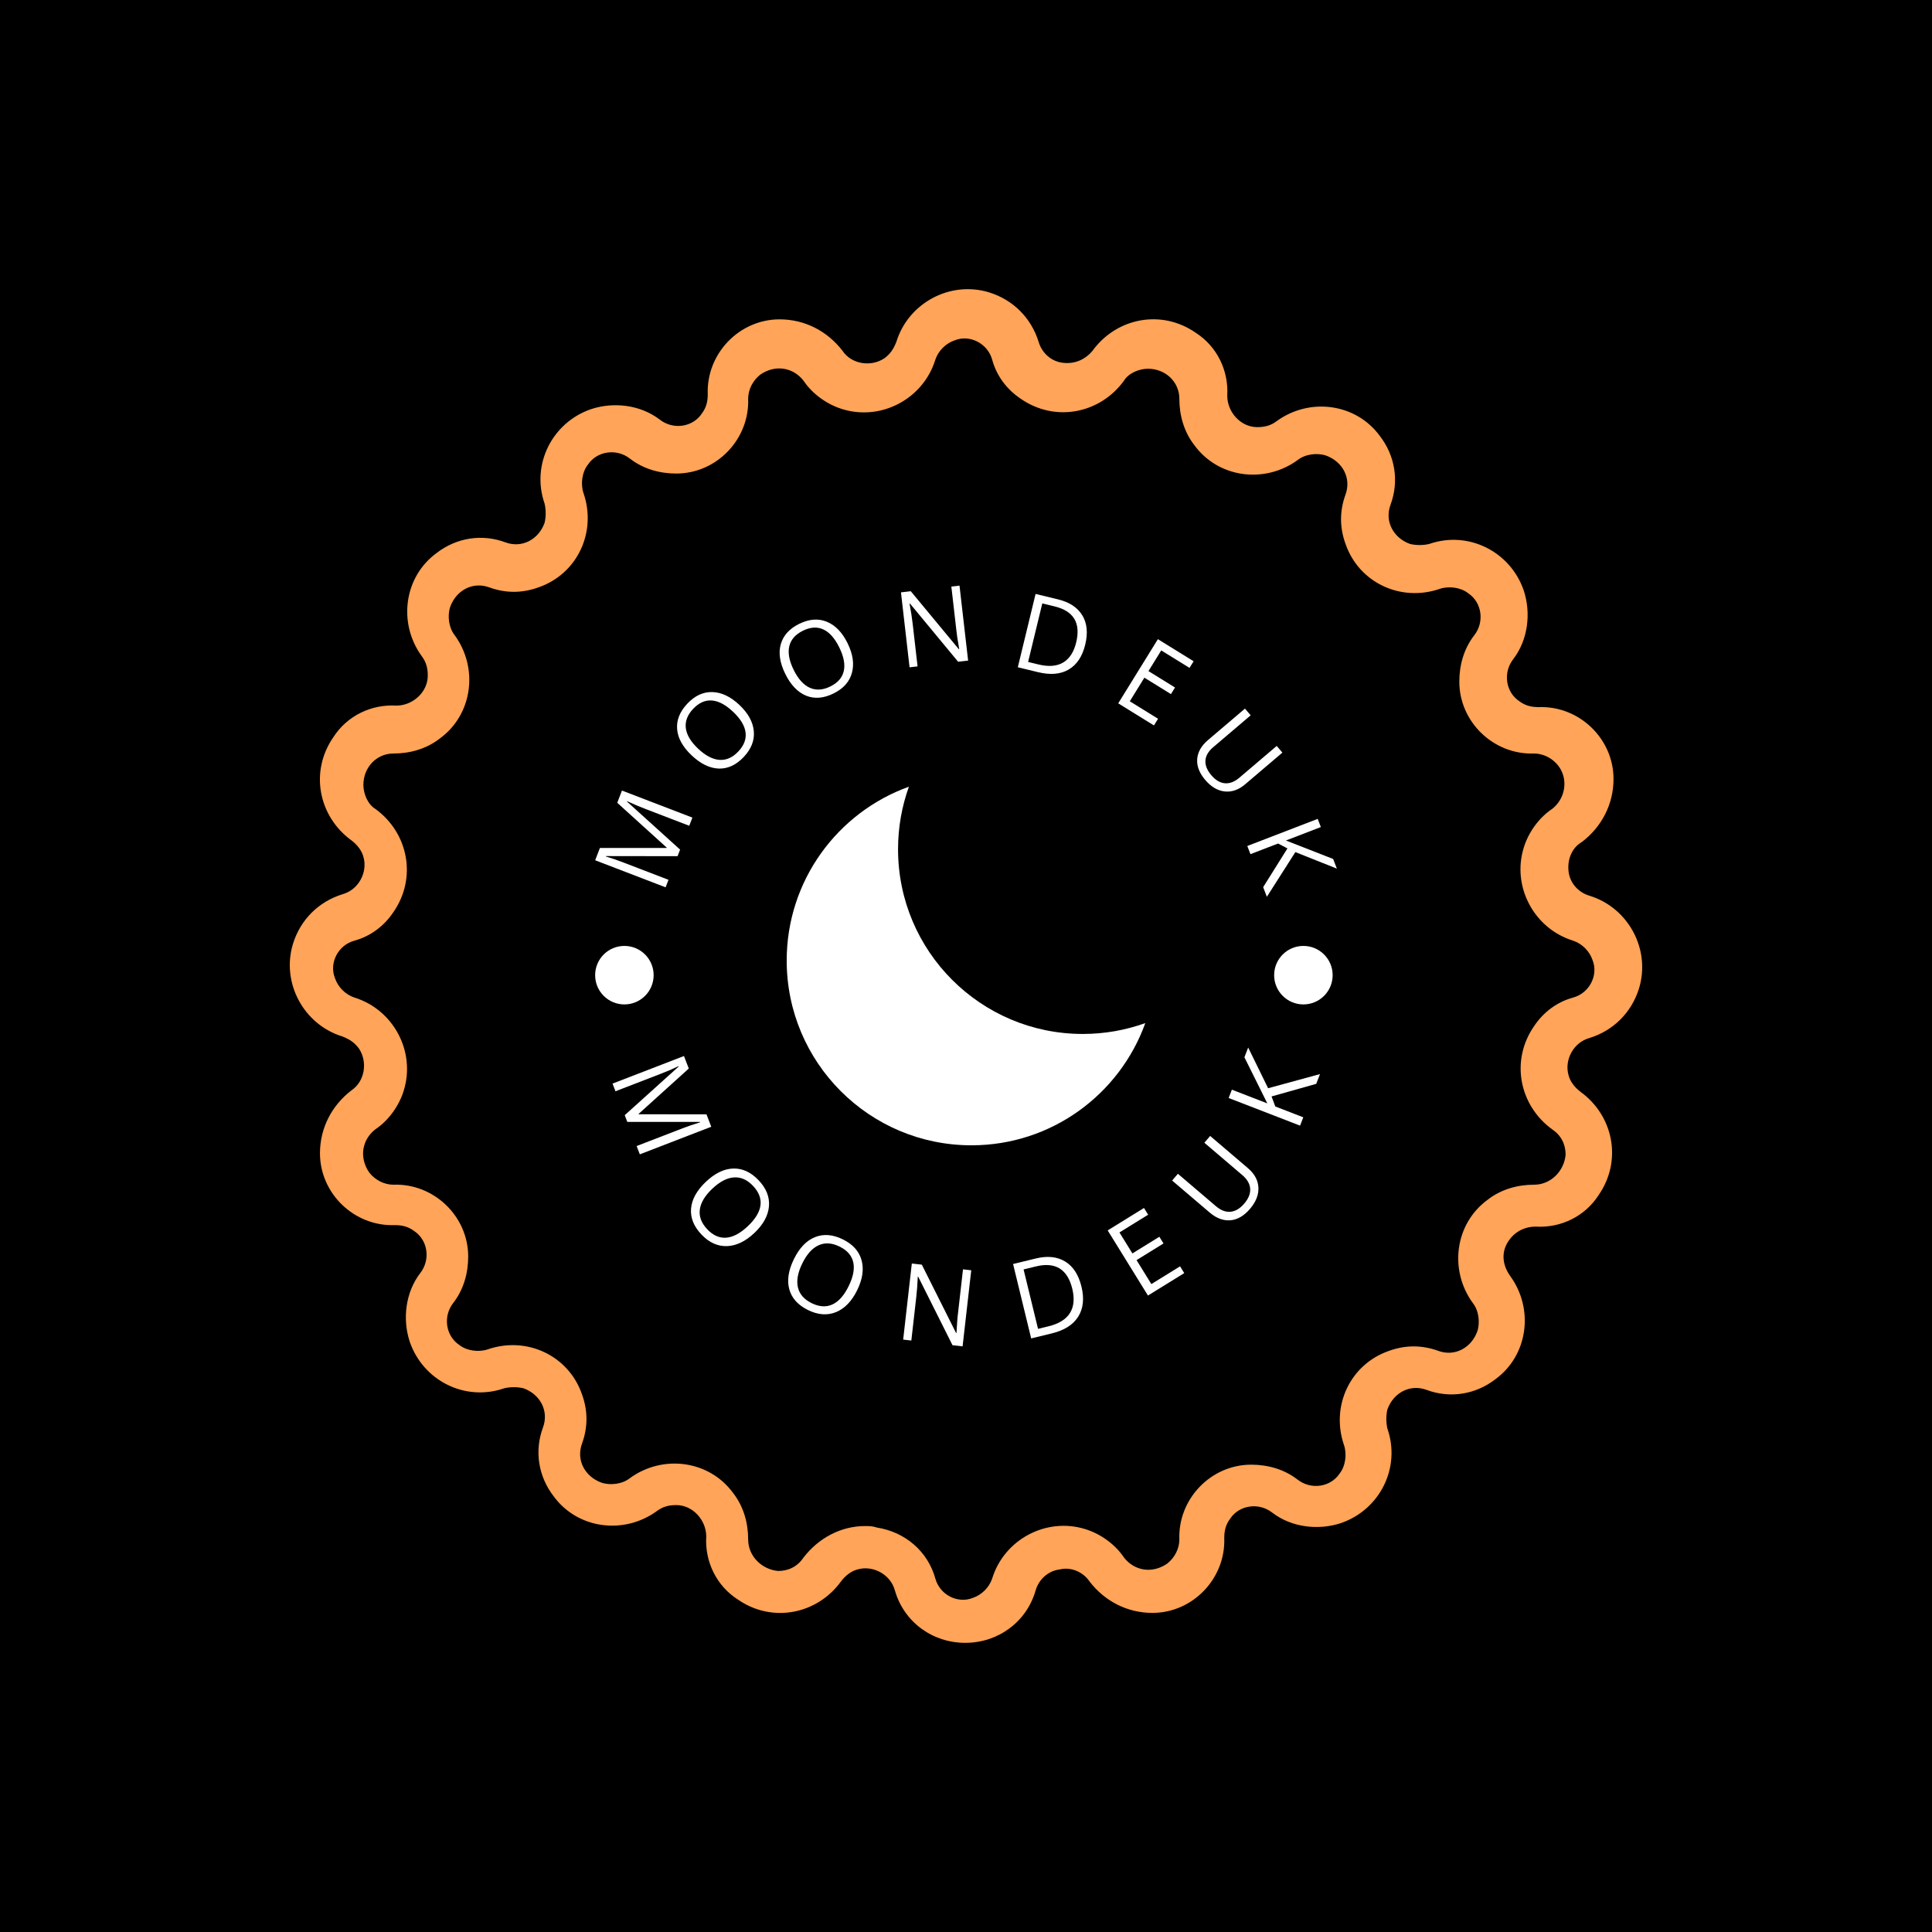
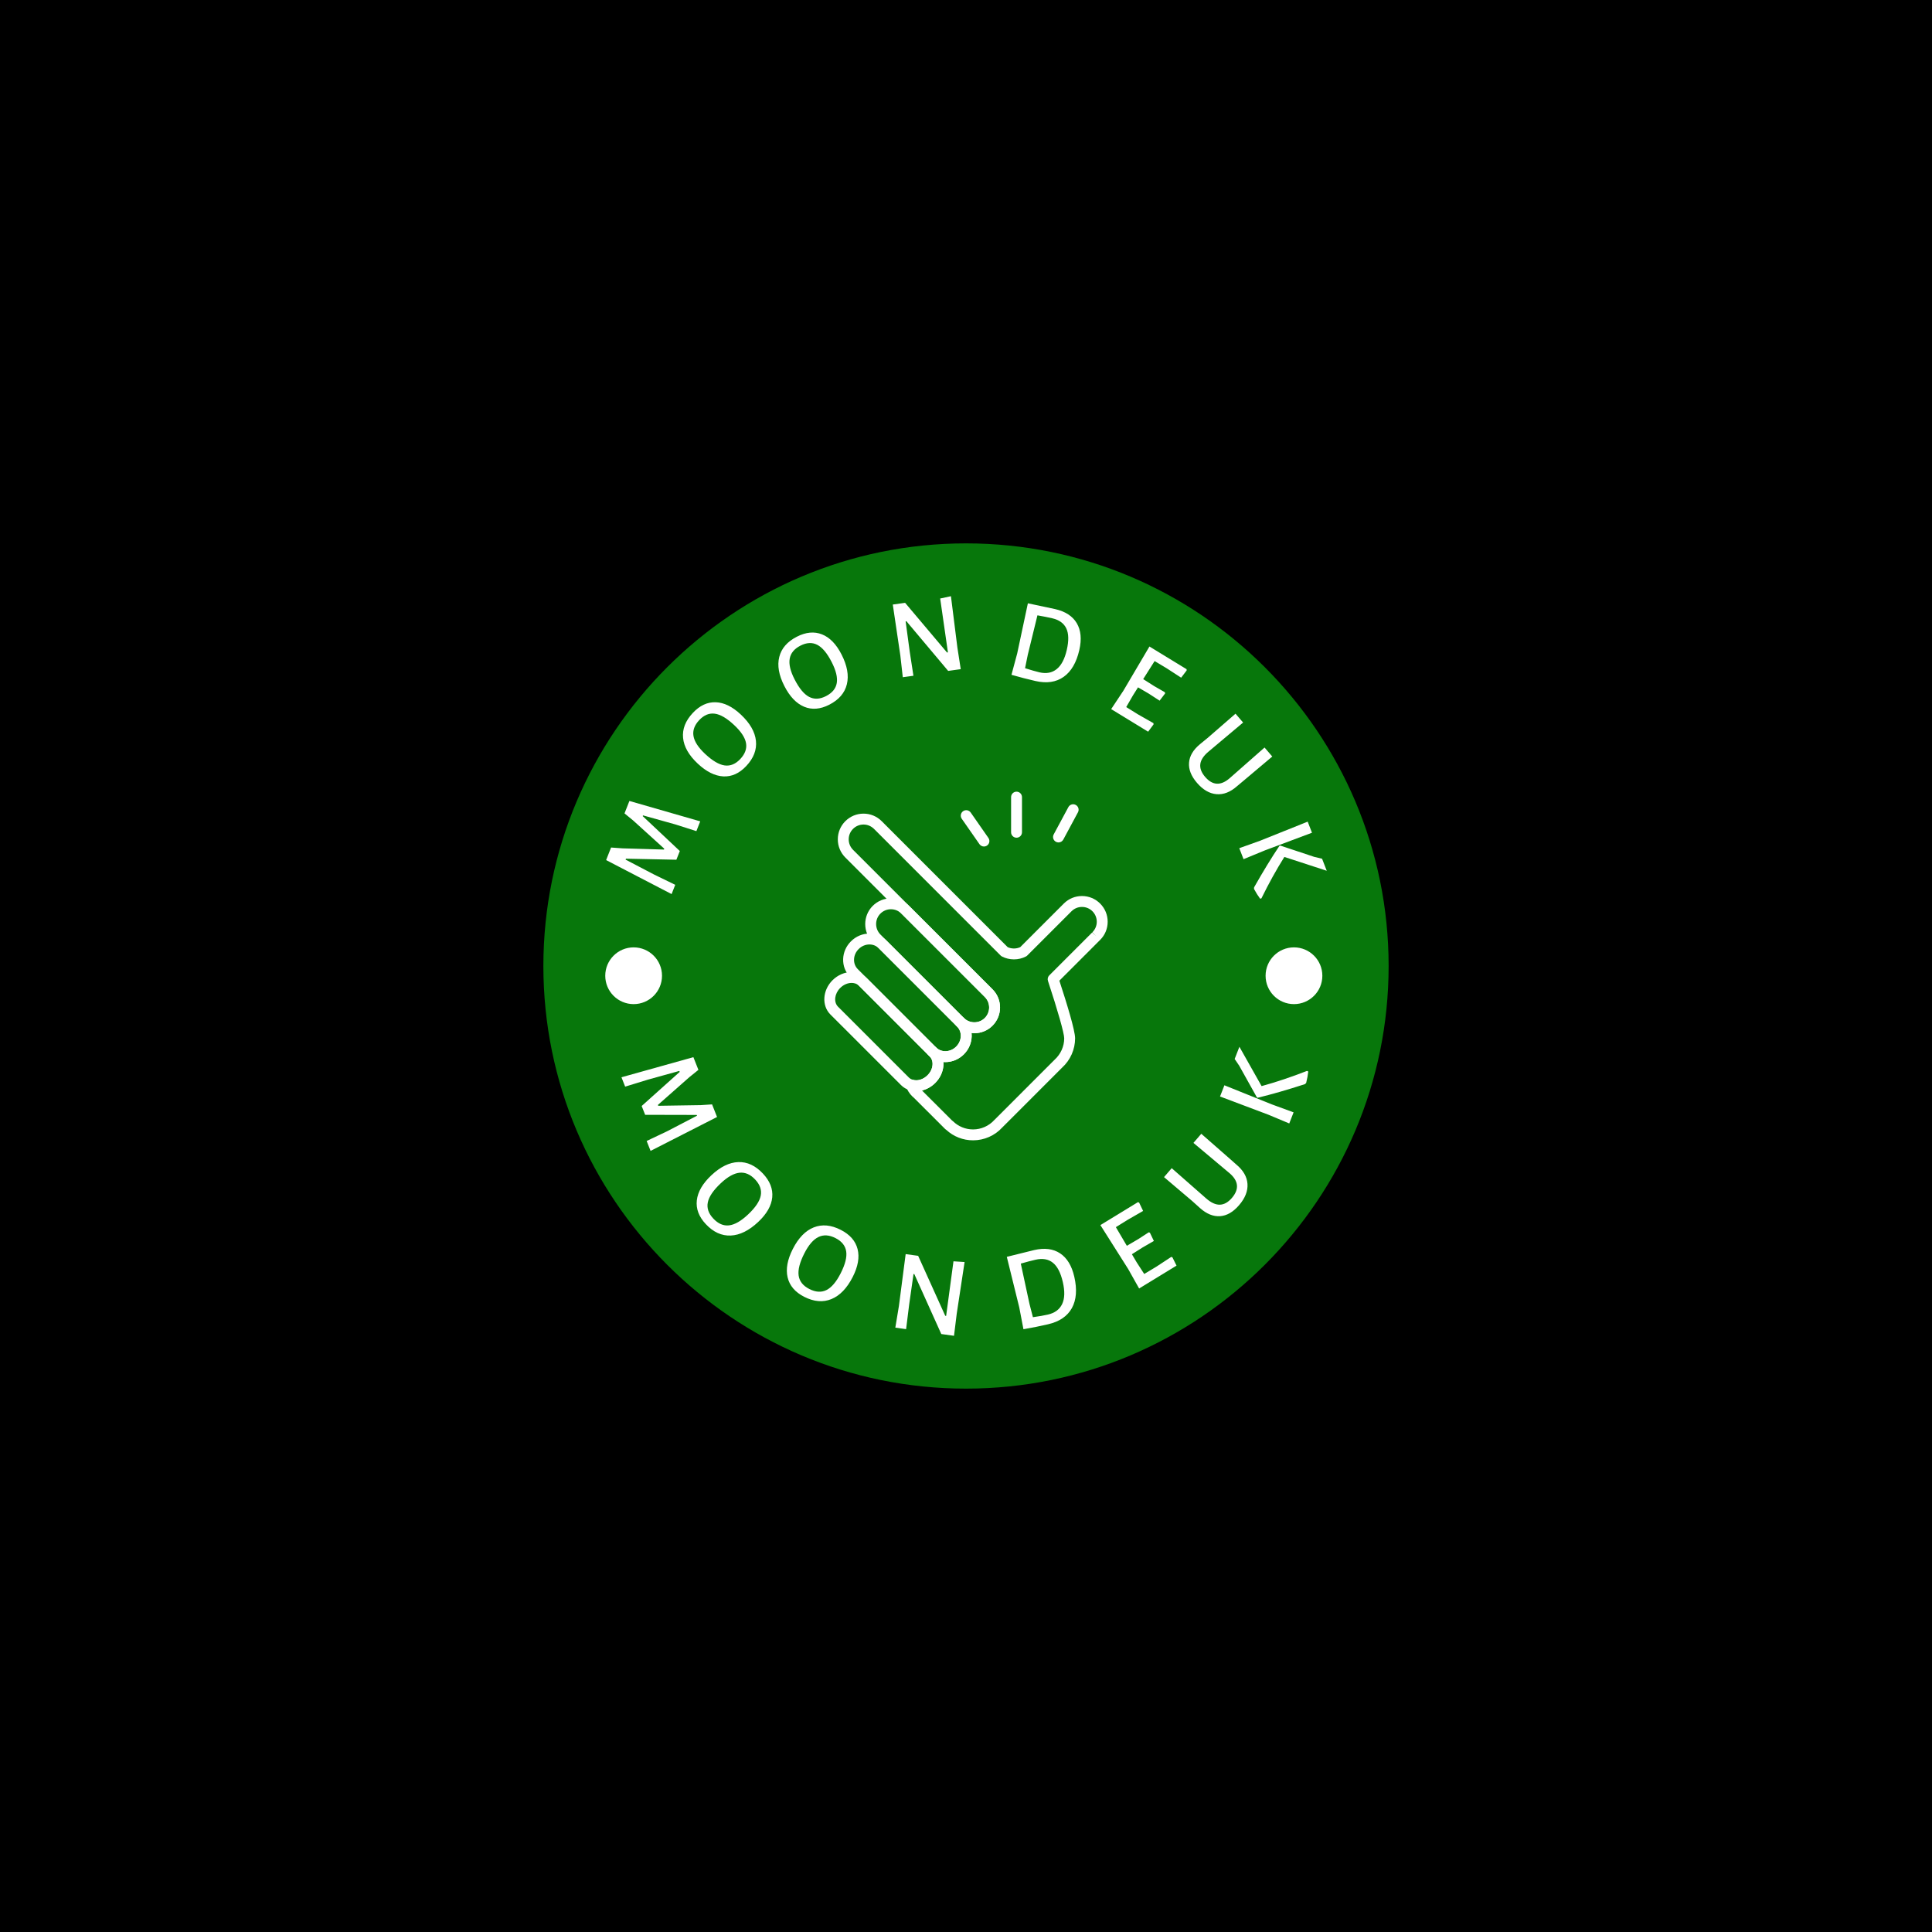
<svg xmlns="http://www.w3.org/2000/svg" version="1.1" width="1000" height="1000" viewBox="0 0 1000 1000">
  <rect width="1000" height="1000" fill="#000000" />
-   <g transform="matrix(0.7,0,0,0.7,150,106.25)">
-     <svg viewBox="0 0 320 360" data-background-color="#ffffff" preserveAspectRatio="xMidYMid meet" height="1125" width="1000">
+   <g transform="matrix(0.7,0,0,0.7,150,281.25)">
+     <svg viewBox="0 0 512 320" data-background-color="#ffffff" preserveAspectRatio="xMidYMid meet" height="625" width="1000">
      <g id="tight-bounds" transform="matrix(1,0,0,1,0,0)">
-         <svg viewBox="0 0 320 360" height="360" width="320">
+         <svg viewBox="0 0 512 320" height="320" width="512">
          <g>
            <svg />
          </g>
          <g>
-             <svg viewBox="0 0 320 360" height="360" width="320">
+             <svg viewBox="0 0 512 320" height="320" width="512">
              <g>
-                 <path d="M159.823 340.15v0c-7.794 0-14.524-4.96-16.65-12.399-1.063-3.897-5.314-6.022-8.856-4.96-1.417 0.354-2.834 1.417-3.897 2.834-5.668 7.794-16.296 9.919-24.444 4.251-4.96-3.188-7.794-8.856-7.439-14.878 0-3.897-3.188-7.439-7.085-7.44-1.771 0-3.188 0.354-4.605 1.417-7.794 5.668-18.775 4.251-24.444-3.542-3.543-4.605-4.605-10.628-2.479-16.296 1.417-3.897-0.709-7.794-4.606-9.21-1.417-0.354-3.188-0.354-4.605 0-9.211 3.188-19.13-1.771-22.318-10.982-1.771-5.314-1.063-11.69 2.48-16.296 2.48-3.188 1.771-7.794-1.417-9.919-1.417-1.063-2.834-1.417-4.605-1.417-9.565 0.354-17.713-7.439-17.713-17.004 0-6.022 2.834-11.336 7.439-14.879 3.188-2.126 3.897-6.731 1.771-9.919-1.063-1.417-2.126-2.126-3.896-2.834-9.211-2.834-14.524-12.753-11.691-21.963 1.771-5.668 6.022-9.919 11.691-11.691 3.897-1.063 6.022-5.314 4.959-8.856-0.354-1.417-1.417-2.834-2.834-3.897-7.794-5.668-9.919-16.296-4.251-24.443 3.188-4.96 8.856-7.794 14.879-7.44 3.897 0 7.439-3.188 7.439-7.085 0-1.771-0.354-3.188-1.417-4.605-5.668-7.794-4.251-18.775 3.543-24.443 4.605-3.543 10.628-4.605 16.295-2.48 3.897 1.417 7.794-0.709 9.211-4.605 0.354-1.417 0.354-3.188 0-4.606-3.188-9.211 1.771-19.13 10.982-22.318 5.314-1.771 11.69-1.063 16.295 2.48 3.188 2.48 7.794 1.771 9.919-1.417 1.063-1.417 1.417-2.834 1.417-4.605-0.354-9.565 7.439-17.713 17.005-17.713 6.022 0 11.336 2.834 14.878 7.439 2.126 3.188 6.731 3.897 9.919 1.772 1.417-1.063 2.126-2.126 2.834-3.897 2.834-9.211 12.753-14.524 21.964-11.69 5.668 1.771 9.919 6.022 11.69 11.69v0c0.709 2.48 2.834 4.605 5.668 4.96 2.834 0.354 5.314-0.709 7.085-2.835 5.668-7.794 16.296-9.919 24.444-4.251 4.96 3.188 7.794 8.856 7.439 14.879 0 3.897 3.188 7.439 7.085 7.439 1.771 0 3.188-0.354 4.605-1.417 7.794-5.668 18.775-4.251 24.444 3.543 3.543 4.605 4.605 10.628 2.48 16.296-1.417 3.897 0.709 7.794 4.605 9.21 1.417 0.354 3.188 0.354 4.605 0 9.211-3.188 19.13 1.771 22.318 10.982 1.771 5.314 1.063 11.69-2.48 16.296-2.48 3.188-1.771 7.794 1.417 9.919 1.417 1.063 2.834 1.417 4.606 1.417 9.565-0.354 17.713 7.439 17.712 17.004 0 6.022-2.834 11.336-7.439 14.878-2.48 1.417-3.543 4.251-3.188 7.085 0.354 2.834 2.48 4.96 4.959 5.669 9.211 2.834 14.524 12.753 11.691 21.963-1.771 5.668-6.022 9.919-11.691 11.691-3.897 1.063-6.022 5.314-4.959 8.856 0.354 1.417 1.417 2.834 2.834 3.897 7.794 5.668 9.919 16.296 4.251 24.443-3.188 4.96-8.856 7.794-14.879 7.439-2.834 0-5.314 1.417-6.731 3.897-1.417 2.48-1.063 5.314 0.709 7.794 5.668 7.794 4.251 18.775-3.543 24.443-4.605 3.543-10.628 4.605-16.295 2.48-3.897-1.417-7.794 0.709-9.211 4.605-0.354 1.417-0.354 3.188 0 4.606 3.188 9.211-1.771 19.13-10.982 22.317-5.314 1.771-11.69 1.063-16.295-2.479-3.188-2.48-7.794-1.771-9.919 1.417-1.063 1.417-1.417 2.834-1.417 4.605 0.354 9.565-7.439 17.713-17.005 17.713-6.022 0-11.336-2.834-14.878-7.44-1.417-2.126-4.251-3.543-7.085-2.834-2.834 0.354-4.96 2.48-5.668 4.96-2.126 7.439-8.856 12.399-16.65 12.399zM136.088 312.518c1.063 0 1.771 0 2.834 0.354 6.731 1.063 12.045 5.668 13.816 12.045 1.063 3.897 5.314 6.022 8.856 4.605 2.126-0.709 3.897-2.48 4.605-4.605 2.834-9.211 12.753-14.524 21.964-11.691 3.543 1.063 7.085 3.543 9.211 6.731 2.48 3.188 6.731 3.897 10.273 1.417 1.771-1.417 2.834-3.543 2.834-5.668-0.354-9.565 7.439-17.713 17.004-17.712 3.897 0 7.794 1.063 10.982 3.542 3.188 2.48 7.794 1.771 9.919-1.417 1.417-1.771 1.771-4.605 1.063-6.731-3.188-9.211 1.417-19.13 10.627-22.318 3.897-1.417 7.794-1.417 11.691 0 3.897 1.417 7.794-0.709 9.21-4.605 0.709-2.126 0.354-4.96-1.062-6.731-5.668-7.794-4.251-18.775 3.542-24.443 3.188-2.48 7.085-3.543 10.982-3.543 3.897 0 7.085-3.188 7.439-7.085 0-2.48-1.063-4.605-3.188-6.022-7.794-5.668-9.919-16.296-4.251-24.443 2.126-3.188 5.314-5.668 9.211-6.731 3.897-1.063 6.022-5.314 4.605-8.857-0.709-2.126-2.48-3.897-4.605-4.605-9.211-2.834-14.524-12.753-11.691-21.964 1.063-3.543 3.543-7.085 6.731-9.21 3.188-2.48 3.897-7.085 1.417-10.273-1.417-1.771-3.543-2.834-5.668-2.834-9.565 0.354-17.713-7.439-17.713-17.005 0-3.897 1.063-7.794 3.543-10.981 2.48-3.188 1.771-7.794-1.417-9.92-1.771-1.417-4.605-1.771-6.731-1.062-9.211 3.188-19.13-1.417-22.318-10.628-1.417-3.897-1.417-7.794 0-11.69 1.417-3.897-0.709-7.794-4.605-9.211-2.126-0.709-4.96-0.354-6.731 1.063-7.794 5.668-18.775 4.251-24.443-3.543-2.48-3.188-3.543-7.085-3.543-10.981 0-3.897-3.188-7.085-7.439-7.085-2.126 0-4.605 1.063-5.668 2.834-5.668 7.794-16.296 9.919-24.444 4.251-3.188-2.126-5.668-5.314-6.731-9.211v0c-1.063-3.897-5.314-6.022-8.856-4.605-2.126 0.709-3.897 2.48-4.605 4.605-2.834 9.211-12.753 14.524-21.964 11.69-3.543-1.063-7.085-3.543-9.21-6.73-2.48-3.188-6.731-3.897-10.274-1.417-1.771 1.417-2.834 3.543-2.834 5.668 0.354 9.565-7.439 17.713-17.004 17.712-3.897 0-7.794-1.063-10.982-3.542-3.188-2.48-7.794-1.771-9.919 1.417-1.417 1.771-1.771 4.605-1.063 6.731 3.188 9.211-1.417 19.13-10.627 22.317-3.897 1.417-7.794 1.417-11.691 0-3.897-1.417-7.794 0.709-9.21 4.606-0.709 2.126-0.354 4.96 1.063 6.731 5.668 7.794 4.251 18.775-3.543 24.443-3.188 2.48-7.085 3.543-10.982 3.543-3.897 0-7.085 3.188-7.085 7.439 0 2.126 1.063 4.605 2.834 5.668 7.794 5.668 9.919 16.296 4.251 24.443-2.126 3.188-5.314 5.668-9.21 6.731-3.897 1.063-6.022 5.314-4.606 8.856 0.709 2.126 2.48 3.897 4.606 4.606 9.211 2.834 14.524 12.753 11.69 21.963-1.063 3.543-3.543 7.085-6.731 9.211-3.188 2.48-3.897 6.731-1.417 10.273 1.417 1.771 3.543 2.834 5.668 2.834 9.565-0.354 17.713 7.439 17.713 17.004 0 3.897-1.063 7.794-3.543 10.982-2.48 3.188-1.771 7.794 1.417 9.919 1.771 1.417 4.605 1.771 6.731 1.063 9.211-3.188 19.13 1.417 22.318 10.628 1.417 3.897 1.417 7.794 0 11.69-1.417 3.897 0.709 7.794 4.605 9.211 2.126 0.709 4.96 0.354 6.731-1.063 7.794-5.668 18.775-4.251 24.444 3.542 2.48 3.188 3.543 7.085 3.542 10.982 0 3.897 3.188 7.085 7.085 7.44 2.48 0 4.605-1.063 6.023-3.189 3.543-4.605 8.856-7.439 14.524-7.439z" fill="#ffa458" fill-rule="nonzero" stroke="none" stroke-width="1" stroke-linecap="butt" stroke-linejoin="miter" stroke-miterlimit="10" stroke-dasharray="" stroke-dashoffset="0" font-family="none" font-weight="none" font-size="none" text-anchor="none" style="mix-blend-mode: normal" data-fill-palette-color="tertiary" />
+                 <path transform="translate(256,160) scale(160,160)" d="M-1 0c0-0.552 0.448-1 1-1 0.552 0 1 0.448 1 1 0 0.552-0.448 1-1 1-0.552 0-1-0.448-1-1z" fill="#07770b" fill-rule="nonzero" stroke="none" stroke-width="1" stroke-linecap="butt" stroke-linejoin="miter" stroke-miterlimit="10" stroke-dasharray="" stroke-dashoffset="0" font-family="none" font-weight="none" font-size="none" text-anchor="none" style="mix-blend-mode: normal" data-fill-palette-color="tertiary" />
              </g>
-               <g transform="matrix(1,0,0,1,56,90)">
-                 <svg viewBox="0 0 208 180" height="180" width="208">
+               <g transform="matrix(1,0,0,1,76.8,20)">
+                 <svg viewBox="0 0 358.4 280" height="280" width="358.4">
                  <g>
-                     <svg viewBox="0 0 208 180" height="180" width="208">
+                     <svg viewBox="0 0 358.4 280" height="280" width="358.4">
                      <g>
-                         <svg viewBox="0 0 208 180" height="180" width="208">
+                         <svg viewBox="0 0 358.4 280" height="280" width="358.4">
                          <g>
-                             <svg viewBox="0 0 208 180" height="180" width="208">
+                             <svg viewBox="0 0 358.4 280" height="280" width="358.4">
                              <g>
-                                 <svg viewBox="0 0 208 180" height="180" width="208">
-                                   <g transform="matrix(1,0,0,1,61.57359,47.57359)">
-                                     <svg viewBox="0 0 84.853 84.853" height="84.853" width="84.853">
+                                 <svg viewBox="0 0 358.4 280" height="280" width="358.4">
+                                   <g transform="matrix(1,0,0,1,125.564,74.00337)">
+                                     <svg viewBox="0 0 107.272 131.993" height="131.993" width="107.272">
                                      <g>
-                                         <svg version="1.1" x="0" y="0" viewBox="11.5 11.5 77 77" enable-background="new 0 0 100 100" xml:space="preserve" height="84.853" width="84.853" class="icon-o-0" data-fill-palette-color="accent" id="o-0">
-                                           <path fill="#ffffff" d="M75.075 64.591c-21.906 0-39.666-17.759-39.666-39.667 0-4.712 0.826-9.231 2.333-13.424C22.442 17.003 11.5 31.638 11.5 48.833 11.5 70.741 29.259 88.5 51.167 88.5c17.195 0 31.83-10.942 37.333-26.242C84.307 63.765 79.789 64.591 75.075 64.591z" data-fill-palette-color="accent" />
+                                         <svg version="1.1" x="0" y="0" viewBox="7.502 3.519 103.997 127.963" enable-background="new 0 0 119 135" xml:space="preserve" height="131.993" width="107.272" class="icon-an-0" data-fill-palette-color="quaternary" id="an-0">
+                                           <g fill="#ffffff" data-fill-palette-color="quaternary">
+                                             <path fill="#ffffff" d="M93.449 22.15c-0.318 0-0.643-0.077-0.944-0.239-0.974-0.523-1.338-1.736-0.815-2.708l5.379-10.008c0.522-0.973 1.734-1.339 2.709-0.815 0.973 0.523 1.338 1.736 0.814 2.708l-5.379 10.008C94.853 21.768 94.162 22.15 93.449 22.15z" data-fill-palette-color="quaternary" />
+                                           </g>
+                                           <g fill="#ffffff" data-fill-palette-color="quaternary">
+                                             <path fill="#ffffff" d="M66.086 23.642c-0.632 0-1.254-0.299-1.643-0.856l-6.499-9.326c-0.631-0.906-0.409-2.153 0.498-2.785 0.908-0.632 2.153-0.408 2.785 0.498l6.499 9.326c0.632 0.906 0.409 2.153-0.497 2.785C66.879 23.525 66.48 23.642 66.086 23.642z" data-fill-palette-color="quaternary" />
+                                           </g>
+                                           <g fill="#ffffff" data-fill-palette-color="quaternary">
+                                             <path fill="#ffffff" d="M78.049 20.414c-1.104 0-2-0.896-2-2V5.519c0-1.104 0.896-2 2-2 1.105 0 2 0.896 2 2v12.895C80.049 19.518 79.154 20.414 78.049 20.414z" data-fill-palette-color="quaternary" />
+                                           </g>
+                                           <g fill="#ffffff" data-fill-palette-color="quaternary">
+                                             <path fill="#ffffff" d="M62.096 131.482c-3.67 0-7.146-1.36-9.843-3.84-0.144-0.083-0.279-0.185-0.401-0.307l-11.359-11.35c-0.015-0.015-0.029-0.03-0.044-0.045-0.244-0.195-0.484-0.411-0.728-0.655-0.993-0.995-1.726-2.152-2.181-3.439-0.251-0.711-0.081-1.502 0.439-2.047 0.521-0.545 1.305-0.752 2.024-0.534 0.384 0.116 0.796 0.175 1.225 0.175 1.469 0 2.982-0.672 4.151-1.843 1.069-1.069 1.72-2.408 1.832-3.771 0.103-1.239-0.263-2.344-1.03-3.11l-0.485-0.494c-0.771-0.786-0.762-2.047 0.021-2.821 0.781-0.773 2.042-0.772 2.821 0.007 0.881 0.88 2.082 1.365 3.383 1.365 1.452 0 2.898-0.614 3.969-1.686 1.046-1.046 1.647-2.4 1.692-3.815 0.044-1.365-0.44-2.624-1.361-3.544L55.9 89.405c-0.779-0.781-0.778-2.046 0.002-2.826s2.045-0.782 2.826-0.002c1.024 1.021 2.389 1.584 3.842 1.584 1.451 0 2.812-0.562 3.832-1.582 2.121-2.123 2.126-5.574 0.01-7.693L15.323 27.797c-0.015-0.015-0.03-0.03-0.044-0.045-0.01-0.009-0.019-0.018-0.028-0.027-1.814-1.812-2.798-4.183-2.8-6.705-0.001-2.521 0.979-4.891 2.759-6.673 1.786-1.785 4.157-2.769 6.679-2.769 2.523 0 4.893 0.984 6.673 2.771 0.014 0.014 0.03 0.029 0.046 0.045 0.018 0.017 0.036 0.034 0.054 0.051l20.468 20.473c0.018 0.017 0.038 0.036 0.058 0.057 0.015 0.014 0.029 0.027 0.043 0.042l25.567 25.568c1.429 0.658 3.168 0.658 4.597 0l15.996-15.998c1.779-1.785 4.15-2.769 6.676-2.769 2.518 0 4.885 0.979 6.664 2.759 1.785 1.786 2.768 4.158 2.768 6.679 0 2.521-0.983 4.892-2.77 6.672l-0.152 0.149L93.77 72.887c2.723 8.312 5.775 18.274 5.775 21.146 0 4.084-1.74 8.009-4.772 10.77l-21.974 21.974C70.107 129.741 66.183 131.482 62.096 131.482zM54.358 124.186c0.123 0.075 0.24 0.165 0.346 0.27 1.99 1.952 4.615 3.027 7.392 3.027 2.962 0 5.809-1.264 7.809-3.466l22.107-22.107c2.27-2.069 3.533-4.917 3.533-7.877 0-1.82-2.34-10.088-5.959-21.063-0.236-0.717-0.049-1.506 0.486-2.04l15.729-15.73 1.492 1.339-1.418-1.41c1.057-1.056 1.623-2.419 1.623-3.87 0-1.453-0.566-2.821-1.596-3.852-1.023-1.022-2.387-1.586-3.836-1.586-1.454 0-2.819 0.566-3.845 1.595l-16.23 16.232c-0.143 0.143-0.306 0.263-0.483 0.356-2.701 1.42-6.121 1.42-8.822 0-0.179-0.094-0.342-0.214-0.484-0.356L46.55 37.994c-0.114-0.091-0.219-0.195-0.311-0.31L25.988 17.429c-0.113-0.089-0.216-0.191-0.308-0.303-1.072-1.02-2.391-1.548-3.792-1.548-1.453 0-2.82 0.567-3.85 1.597-1.025 1.025-1.589 2.39-1.588 3.842 0.001 1.443 0.561 2.801 1.576 3.827 0.087 0.074 0.167 0.154 0.24 0.24L69.24 76.059c3.676 3.679 3.671 9.666-0.009 13.349-1.776 1.776-4.142 2.754-6.661 2.754-0.35 0-0.695-0.019-1.038-0.056 0.046 0.424 0.062 0.856 0.048 1.293-0.077 2.436-1.094 4.75-2.861 6.518-1.841 1.842-4.255 2.856-6.797 2.856-0.241 0-0.48-0.009-0.717-0.027 0.035 0.46 0.034 0.931-0.006 1.41-0.19 2.306-1.252 4.532-2.99 6.27-1.367 1.369-3.056 2.321-4.83 2.753 0.064 0.067 0.123 0.14 0.177 0.215L54.358 124.186z" data-fill-palette-color="quaternary" />
+                                           </g>
+                                           <g fill="#ffffff" data-fill-palette-color="quaternary">
+                                             <path fill="#ffffff" d="M41.228 113.442c-0.821 0-1.621-0.116-2.379-0.345-1.207-0.347-2.285-0.978-3.177-1.869L9.791 85.356c-0.011-0.011-0.021-0.021-0.032-0.032-0.02-0.02-0.036-0.035-0.048-0.048-3.23-3.243-2.875-8.869 0.789-12.545 1.929-1.922 4.483-3.021 7.014-3.021 2.14 0 4.108 0.787 5.543 2.216 0.024 0.023 0.048 0.047 0.07 0.07 0.004 0.004 0.009 0.009 0.013 0.013l24.67 24.67c0.037 0.036 0.071 0.074 0.105 0.113l1.11 1.111c1.598 1.598 2.375 3.824 2.175 6.254-0.19 2.306-1.252 4.532-2.99 6.27C46.295 112.343 43.75 113.442 41.228 113.442zM12.787 82.696L38.5 108.399c0.407 0.406 0.904 0.696 1.478 0.86 1.809 0.549 3.891-0.147 5.402-1.66 1.07-1.069 1.72-2.408 1.833-3.771 0.103-1.239-0.264-2.344-1.03-3.11l-1.192-1.192c-0.042-0.042-0.083-0.086-0.122-0.131L20.457 74.983c-0.108-0.087-0.208-0.186-0.296-0.294-0.858-0.808-1.908-0.979-2.647-0.979-1.48 0-3.006 0.675-4.186 1.851-2.075 2.081-2.45 5.111-0.863 6.811C12.584 82.467 12.692 82.576 12.787 82.696z" data-fill-palette-color="quaternary" />
+                                           </g>
+                                           <g fill="#ffffff" data-fill-palette-color="quaternary">
+                                             <path fill="#ffffff" d="M51.921 102.774c-2.369 0-4.575-0.901-6.211-2.537l-0.722-0.714c-0.042-0.041-0.083-0.085-0.121-0.13L17.041 71.566l1.325-1.504-1.415 1.414c-1.714-1.715-2.617-4.025-2.541-6.507 0.074-2.436 1.087-4.748 2.853-6.512 1.846-1.847 4.264-2.863 6.806-2.863 2.371 0 4.581 0.903 6.221 2.545L59.051 86.9c1.709 1.709 2.609 4.018 2.529 6.5-0.077 2.435-1.094 4.749-2.861 6.517C56.904 101.732 54.427 102.774 51.921 102.774zM47.914 96.792l0.617 0.609c0.888 0.888 2.09 1.373 3.391 1.373 1.452 0 2.898-0.614 3.969-1.686 1.046-1.046 1.647-2.401 1.692-3.816 0.044-1.365-0.44-2.624-1.362-3.545l-0.729-0.731-28.03-28.028c-0.886-0.886-2.09-1.373-3.393-1.373-1.474 0-2.886 0.601-3.978 1.692-1.042 1.041-1.64 2.392-1.683 3.805-0.042 1.367 0.445 2.63 1.372 3.557l3.279 3.279 24.75 24.75C47.846 96.714 47.881 96.752 47.914 96.792z" data-fill-palette-color="quaternary" />
+                                           </g>
+                                           <g fill="#ffffff" data-fill-palette-color="quaternary">
+                                             <path fill="#ffffff" d="M62.57 92.162c-2.52 0-4.887-0.978-6.667-2.753l-0.412-0.413-30.12-30.119c-0.02-0.02-0.04-0.04-0.059-0.061-0.024-0.023-0.049-0.049-0.075-0.076-3.634-3.646-3.639-9.627 0.022-13.301 1.787-1.787 4.159-2.771 6.681-2.771s4.894 0.983 6.679 2.769l30.623 30.621c3.674 3.679 3.668 9.667-0.011 13.349C67.455 91.184 65.09 92.162 62.57 92.162zM28.312 56.16l30.42 30.42c1.022 1.019 2.386 1.582 3.839 1.582 1.451 0 2.812-0.562 3.832-1.583 2.121-2.123 2.127-5.574 0.01-7.693l-30.621-30.62c-1.03-1.029-2.397-1.597-3.851-1.597s-2.82 0.567-3.85 1.597c-2.091 2.098-2.102 5.51-0.036 7.635C28.148 55.979 28.234 56.066 28.312 56.16z" data-fill-palette-color="quaternary" />
+                                           </g>
                                        </svg>
+                                         <g />
                                      </g>
                                    </svg>
                                  </g>
-                                   <path d="M23.005 65.535V65.535L33.605 69.607 32.922 71.384 16.258 64.983 17.375 62.076 33.153 62.071 33.185 61.988 21.482 51.383 22.596 48.485 39.259 54.887 38.516 56.822 27.777 52.696C26.493 52.203 25.177 51.638 23.829 50.999V50.999L23.79 51.101 36.35 62.46 35.753 64.015 18.817 63.99 18.782 64.082C19.986 64.432 21.394 64.916 23.005 65.535ZM45.524 43.287C43.366 43.216 41.226 42.181 39.104 40.181 36.977 38.178 35.825 36.107 35.649 33.97 35.473 31.833 36.276 29.819 38.058 27.928 39.84 26.037 41.814 25.122 43.981 25.184 46.158 25.245 48.288 26.257 50.372 28.22 52.451 30.179 53.591 32.247 53.791 34.426 53.992 36.604 53.201 38.639 51.42 40.53 49.633 42.426 47.668 43.345 45.524 43.287ZM43.851 27.173C42.262 27.057 40.79 27.718 39.434 29.157 38.083 30.591 37.507 32.109 37.704 33.713 37.906 35.32 38.881 36.947 40.628 38.593 42.375 40.238 44.059 41.116 45.68 41.227 47.297 41.333 48.781 40.669 50.132 39.235 51.483 37.801 52.051 36.292 51.835 34.708 51.624 33.12 50.638 31.496 48.877 29.837 47.115 28.177 45.44 27.289 43.851 27.173ZM66.16 26.038C64.164 25.215 62.522 23.495 61.235 20.879 59.945 18.257 59.592 15.914 60.176 13.851 60.76 11.788 62.218 10.183 64.549 9.036 66.881 7.889 69.05 7.724 71.059 8.541 73.076 9.361 74.716 11.056 75.98 13.625 77.241 16.188 77.584 18.524 77.008 20.635 76.433 22.745 74.98 24.374 72.648 25.521 70.311 26.671 68.148 26.843 66.16 26.038ZM70.24 10.359C68.792 9.693 67.182 9.797 65.408 10.669 63.64 11.539 62.568 12.759 62.191 14.33 61.817 15.906 62.16 17.771 63.219 19.925 64.279 22.078 65.548 23.491 67.028 24.163 68.506 24.829 70.128 24.727 71.896 23.857 73.664 22.987 74.724 21.773 75.077 20.214 75.436 18.652 75.082 16.786 74.013 14.614 72.945 12.443 71.687 11.025 70.24 10.359ZM101.702 10.399L100.533 0.222 102.464 0 104.501 17.735 102.136 18.006 90.743 4.241 90.644 4.252C90.977 6.044 91.223 7.637 91.383 9.029V9.029L92.54 19.108 90.648 19.326 88.612 1.591 90.937 1.324 102.305 15.042 102.394 15.032C101.995 12.715 101.764 11.171 101.702 10.4ZM131.514 7.02C132.65 8.874 132.882 11.189 132.209 13.964 131.536 16.74 130.238 18.698 128.316 19.837 126.401 20.972 123.979 21.184 121.049 20.474V20.474L116.259 19.313 120.464 1.964 125.774 3.251C128.473 3.906 130.386 5.162 131.514 7.02ZM118.696 18.057L121.144 18.65C123.547 19.233 125.496 19.079 126.991 18.19 128.49 17.308 129.518 15.72 130.074 13.427 130.628 11.139 130.479 9.283 129.627 7.859 128.767 6.44 127.216 5.458 124.973 4.915V4.915L122.053 4.207ZM142.758 27.363L149.447 31.498 148.472 33.075 140.019 27.85 149.406 12.666 157.859 17.891 156.889 19.46 150.199 15.325 147.175 20.218 153.459 24.103 152.494 25.663 146.21 21.778ZM168.668 45.46L177.522 37.929 178.865 39.508 170.064 46.994C168.513 48.313 166.896 48.881 165.213 48.698 163.53 48.516 161.994 47.608 160.606 45.977 159.214 44.34 158.58 42.692 158.705 41.032V41.032C158.839 39.373 159.687 37.88 161.248 36.552V36.552L170.011 29.098 171.36 30.685 162.484 38.234C161.341 39.207 160.73 40.26 160.653 41.393 160.585 42.528 161.05 43.681 162.048 44.855 163.041 46.023 164.107 46.658 165.243 46.759 166.388 46.861 167.53 46.428 168.668 45.46ZM177.839 61.021L171.305 63.537 170.56 61.603 187.219 55.188 187.964 57.122 179.699 60.304 190.872 64.674 191.752 66.96 181.935 63.046 175.19 73.625 174.313 71.348 180.058 62.175ZM31.812 115.488V115.488L21.062 119.639 20.362 117.826 37.265 111.3 38.408 114.26 26.524 125.004 26.556 125.087 42.59 125.094 43.726 128.036 26.823 134.562 26.066 132.601 36.955 128.397C38.257 127.894 39.635 127.426 41.09 126.992V126.992L41.051 126.89 23.858 126.883 23.248 125.301 36.015 113.791 35.98 113.699C34.836 114.261 33.447 114.857 31.812 115.488ZM38.945 147.38C39.137 145.197 40.309 143.087 42.461 141.052 44.614 139.017 46.78 137.974 48.961 137.923 51.137 137.867 53.132 138.797 54.944 140.714 56.757 142.63 57.567 144.685 57.375 146.878 57.182 149.08 56.031 151.178 53.923 153.172 51.814 155.167 49.65 156.203 47.431 156.281 45.212 156.35 43.196 155.426 41.384 153.51 39.571 151.593 38.758 149.55 38.945 147.38ZM55.368 146.632C55.581 145.03 54.997 143.498 53.616 142.038 52.24 140.582 50.732 139.911 49.092 140.024 47.452 140.128 45.746 141.018 43.973 142.694 42.205 144.366 41.219 146.022 41.014 147.662 40.809 149.294 41.395 150.837 42.772 152.293 44.144 153.743 45.64 154.407 47.262 154.284 48.884 154.161 50.586 153.257 52.368 151.572 54.155 149.882 55.155 148.235 55.368 146.632ZM62.196 166.523C61.611 164.411 61.971 162.025 63.274 159.365 64.577 156.705 66.241 154.969 68.266 154.157 70.285 153.343 72.479 153.516 74.848 154.677 77.217 155.837 78.695 157.478 79.283 159.6 79.874 161.73 79.53 164.098 78.253 166.704 76.976 169.311 75.312 171.039 73.261 171.89 71.207 172.731 68.995 172.571 66.626 171.411 64.257 170.25 62.781 168.621 62.196 166.523ZM77.317 160.072C76.956 158.496 75.872 157.266 74.068 156.382 72.269 155.5 70.621 155.4 69.124 156.08 67.625 156.751 66.338 158.182 65.265 160.373 64.194 162.558 63.85 164.455 64.233 166.063 64.612 167.663 65.701 168.903 67.5 169.785 69.293 170.663 70.928 170.761 72.404 170.078 73.88 169.395 75.157 167.952 76.236 165.749 77.319 163.541 77.679 161.648 77.317 160.072ZM102.116 172.102L103.29 161.775 105.241 161.997 103.194 180 100.809 179.729 92.683 163.503 92.594 163.493C92.511 165.34 92.388 166.973 92.227 168.392V168.392L91.064 178.62 89.132 178.401 91.18 160.398 93.545 160.667 101.648 176.83 101.746 176.841C101.877 174.467 102 172.887 102.116 172.102ZM127.468 159.925C129.353 161.072 130.638 163.056 131.324 165.876 132.008 168.69 131.75 171.056 130.55 172.974 129.349 174.893 127.265 176.213 124.297 176.934V176.934L119.421 178.12 115.139 160.515 120.535 159.202C123.272 158.537 125.583 158.777 127.468 159.925ZM121.044 175.858L123.531 175.253C125.965 174.661 127.653 173.614 128.595 172.113 129.53 170.613 129.715 168.704 129.151 166.384 128.585 164.059 127.586 162.454 126.154 161.571 124.721 160.688 122.867 160.523 120.593 161.076V161.076L117.625 161.798ZM147.861 165.264L154.651 161.067 155.642 162.67 147.054 167.978 137.528 152.565 146.116 147.257 147.101 148.852 140.31 153.049 143.376 158.009 149.754 154.068 150.734 155.653 144.357 159.595ZM169.382 139.477L160.401 131.82 161.771 130.213 170.699 137.824C172.269 139.163 173.099 140.691 173.189 142.41 173.274 144.124 172.611 145.809 171.199 147.464 169.788 149.12 168.242 150.021 166.561 150.169V150.169C164.878 150.298 163.244 149.688 161.659 148.336V148.336L152.776 140.764 154.14 139.164 163.144 146.839C164.301 147.826 165.454 148.262 166.604 148.147 167.758 148.036 168.841 147.387 169.853 146.2 170.866 145.012 171.328 143.838 171.24 142.677 171.153 141.526 170.534 140.459 169.382 139.477ZM177.186 123.239L183.808 125.802 183.046 127.772 166.148 121.233 166.91 119.263 175.299 122.509 169.877 111.596 170.768 109.293 175.485 118.923 187.766 115.572 186.872 117.885 176.297 120.864ZM16.248 92.17C16.248 88.348 19.347 85.249 23.169 85.249 26.992 85.249 30.091 88.348 30.091 92.17 30.091 95.993 26.992 99.092 23.169 99.092 19.347 99.092 16.248 95.993 16.248 92.17ZM176.912 92.17C176.912 88.348 180.011 85.249 183.833 85.249 187.656 85.249 190.755 88.348 190.755 92.17 190.755 95.993 187.656 99.092 183.833 99.092 180.011 99.092 176.912 95.993 176.912 92.17Z" fill="#ffffff" data-fill-palette-color="primary" />
+                                   <path d="M51.771 77.516L78.582 85.238 77.125 88.94 69.072 86.376 56.923 82.978 56.81 83.264 70.854 96.471 69.556 99.766 50.468 99.371 50.326 99.731 61.157 105.393 69.121 109.265 67.74 112.772 42.956 99.899 44.828 95.146 49.172 95.46 64.846 95.917 64.973 95.594 53.188 84.908 49.917 82.223ZM75.776 44.189C78.4 41.39 81.285 40.043 84.433 40.147 87.575 40.247 90.746 41.796 93.945 44.794V44.794C97.4 48.033 99.309 51.344 99.671 54.73 100.033 58.115 98.814 61.301 96.014 64.287V64.287C93.409 67.067 90.513 68.377 87.326 68.218 84.135 68.054 80.908 66.444 77.646 63.386V63.386C74.259 60.211 72.406 56.961 72.088 53.635 71.765 50.305 72.995 47.156 75.776 44.189ZM78.188 46.925C76.392 48.84 75.673 50.845 76.031 52.939 76.384 55.029 77.844 57.276 80.411 59.683V59.683C83.21 62.306 85.683 63.768 87.831 64.068 89.983 64.363 91.957 63.553 93.753 61.637V61.637C95.567 59.703 96.288 57.691 95.916 55.602 95.544 53.513 94.044 51.236 91.414 48.771V48.771C88.654 46.184 86.207 44.752 84.074 44.475 81.946 44.193 79.984 45.009 78.188 46.925ZM115.173 15.33C118.588 13.582 121.759 13.289 124.686 14.45 127.61 15.606 130.071 18.135 132.069 22.038V22.038C134.227 26.254 134.904 30.015 134.101 33.324 133.298 36.632 131.074 39.219 127.43 41.084V41.084C124.039 42.82 120.871 43.074 117.925 41.848 114.977 40.616 112.484 38.01 110.447 34.03V34.03C108.332 29.897 107.686 26.212 108.511 22.975 109.332 19.731 111.553 17.183 115.173 15.33ZM116.519 18.72C114.181 19.916 112.827 21.56 112.457 23.652 112.083 25.737 112.698 28.346 114.301 31.478V31.478C116.048 34.893 117.882 37.104 119.802 38.113 121.728 39.118 123.86 39.022 126.197 37.826V37.826C128.558 36.618 129.916 34.968 130.272 32.876 130.628 30.785 129.985 28.135 128.343 24.926V24.926C126.619 21.559 124.801 19.384 122.887 18.403 120.979 17.418 118.856 17.524 116.519 18.72ZM173.499 0L175.934 19.412 177.207 27.618 172.452 28.281 156.64 9.471 156.345 9.512 157.884 20.916 159.296 30.114 155.267 30.676 154.349 22.5 151.483 3.158 156.15 2.508 172.011 21.311 172.355 21.263 169.425 0.878ZM212.952 4.884C216.832 5.774 219.562 7.554 221.141 10.223 222.72 12.893 223.038 16.281 222.096 20.387V20.387C221.006 25.137 219.029 28.521 216.164 30.537 213.304 32.561 209.737 33.082 205.464 32.101V32.101C204.258 31.825 202.816 31.473 201.136 31.047 199.457 30.614 197.896 30.188 196.452 29.769V29.769L196.413 29.76 198.582 21.687 202.626 2.687 202.665 2.696ZM207.02 28.825C209.605 29.418 211.775 29.01 213.53 27.601 215.29 26.2 216.566 23.772 217.359 20.317V20.317C218.159 16.83 218.094 14.114 217.162 12.171 216.231 10.227 214.444 8.951 211.801 8.345V8.345C210.254 7.99 208.401 7.622 206.243 7.242V7.242L202.584 22.209 201.558 27.256C202.551 27.572 203.547 27.875 204.545 28.165 205.544 28.456 206.369 28.676 207.02 28.825ZM244.341 44.756L250.176 48.067 250.203 48.537 248.156 51.297 234.164 42.744 238.783 35.778 248.651 19.045 262.718 27.644 262.737 28.108 260.655 30.847 255.137 27.265 250.608 24.555 246.281 31.386 250.518 34.08 254.495 36.36 254.577 36.817 252.501 39.547 248.395 36.886 244.328 34.505 242.413 37.543 239.858 41.97ZM295.154 60.696L284.365 69.785 281.847 71.894C279.301 74.157 276.698 75.176 274.037 74.949 271.372 74.727 268.902 73.291 266.628 70.641V70.641C264.431 68.082 263.436 65.536 263.643 63.006 263.841 60.474 265.219 58.15 267.777 56.033V56.033L270.756 53.594 281.237 44.481 284.112 47.831 270.995 58.853C269.141 60.409 268.112 61.977 267.907 63.556 267.706 65.14 268.31 66.753 269.719 68.394V68.394C272.535 71.676 275.642 71.842 279.037 68.894V68.894L292.227 57.286ZM310.186 89.548L292.359 96.23 284.276 99.558 282.661 95.396 290.527 92.578 308.557 85.349ZM315.773 103.948L299.728 98.713C296.739 103.461 293.846 108.684 291.048 114.381V114.381L290.549 114.521C289.763 113.464 288.991 112.232 288.232 110.824V110.824L288.271 110.212C291.685 104.184 294.883 98.95 297.863 94.509V94.509L298.15 94.398 311.039 98.687 314.004 99.388ZM84.951 197.162L59.784 209.997 58.299 206.242 66.034 202.575 77.365 196.674 77.252 196.388 57.733 196.342 56.412 193.003 70.808 180.097 70.662 179.728 58.733 183.038 50.162 185.671 48.761 182.128 75.993 174.515 77.894 179.321 74.465 182.086 62.557 192.599 62.685 192.922 78.792 192.674 83.065 192.392ZM102.304 218.565C104.967 221.398 106.147 224.401 105.844 227.573 105.54 230.745 103.772 233.851 100.539 236.89V236.89C97.05 240.17 93.582 241.888 90.134 242.044 86.69 242.195 83.548 240.76 80.708 237.739V237.739C78.067 234.93 76.929 231.919 77.295 228.707 77.665 225.49 79.498 222.332 82.794 219.234V219.234C86.22 216.013 89.623 214.347 93.005 214.236 96.386 214.125 99.486 215.568 102.304 218.565ZM99.384 220.833C97.563 218.896 95.587 218.04 93.456 218.264 91.321 218.484 88.954 219.814 86.357 222.256V222.256C83.529 224.915 81.894 227.324 81.454 229.481 81.018 231.634 81.71 233.679 83.531 235.615V235.615C85.375 237.576 87.363 238.435 89.494 238.192 91.631 237.945 94.029 236.571 96.689 234.07V234.07C99.474 231.451 101.074 229.075 101.491 226.94 101.908 224.806 101.205 222.77 99.384 220.833ZM131.784 239.891C135.248 241.659 137.372 244.087 138.157 247.176 138.941 250.264 138.325 253.785 136.308 257.737V257.737C134.131 262.002 131.446 264.79 128.252 266.1 125.062 267.405 121.62 267.114 117.927 265.229V265.229C114.493 263.476 112.406 261.026 111.666 257.879 110.929 254.726 111.588 251.135 113.645 247.106V247.106C115.783 242.918 118.424 240.201 121.57 238.955 124.715 237.709 128.12 238.021 131.784 239.891ZM129.801 243.012C127.433 241.803 125.284 241.664 123.354 242.594 121.418 243.522 119.64 245.573 118.019 248.748V248.748C116.254 252.206 115.528 255.024 115.842 257.204 116.158 259.377 117.5 261.069 119.868 262.277V262.277C122.265 263.501 124.426 263.639 126.351 262.69 128.278 261.736 130.072 259.633 131.731 256.382V256.382C133.469 252.977 134.174 250.2 133.846 248.05 133.518 245.9 132.169 244.22 129.801 243.012ZM178.666 252.072L175.689 271.65 174.661 280 169.846 279.332 159.634 256.643 159.329 256.6 157.688 268.14 156.522 277.483 152.444 276.917 153.804 268.703 156.358 249.067 161.085 249.723 171.336 272.418 171.68 272.466 174.457 251.799ZM205.019 247.54C208.951 246.636 212.223 247.054 214.835 248.795 217.453 250.527 219.24 253.472 220.195 257.629V257.629C221.301 262.437 221 266.395 219.292 269.502 217.576 272.605 214.555 274.653 210.231 275.647V275.647C209.006 275.929 207.535 276.247 205.818 276.601 204.1 276.949 202.49 277.251 200.988 277.508V277.508L200.95 277.517 199.355 269.211 194.647 250.109 194.686 250.1ZM210.19 271.972C212.806 271.37 214.608 270.043 215.595 267.991 216.576 265.94 216.663 263.161 215.857 259.655V259.655C215.046 256.13 213.786 253.688 212.076 252.33 210.37 250.965 208.18 250.59 205.506 251.205V251.205C203.94 251.565 202.087 252.052 199.948 252.666V252.666L203.23 267.913 204.533 272.957C205.578 272.812 206.62 272.65 207.658 272.473 208.695 272.289 209.539 272.122 210.19 271.972ZM251.249 253.847L256.934 250.118 257.361 250.322 258.904 253.437 244.742 262.09 240.597 254.717 230.078 238.091 244.317 229.392 244.752 229.591 246.252 232.731 240.479 236.049 235.937 238.871 240.099 245.931 244.48 243.359 248.383 240.823 248.818 240.964 250.327 244.099 246.036 246.57 242.005 249.126 243.861 252.258 246.674 256.596ZM268.276 203.521L279.023 212.933 281.511 215.137C284.162 217.338 285.58 219.787 285.764 222.484 285.944 225.186 284.883 227.876 282.58 230.553V230.553C280.351 233.146 277.956 234.532 275.395 234.71 272.829 234.894 270.295 233.871 267.791 231.639V231.639L264.886 229.023 254.169 219.926 257.08 216.541 270.119 227.989C271.962 229.609 273.689 230.4 275.299 230.363 276.914 230.321 278.435 229.47 279.863 227.811V227.811C282.717 224.491 282.408 221.356 278.936 218.405V218.405L265.307 206.973ZM277.029 185.16L294.909 192.361 303.219 195.408 301.58 199.613 293.784 196.341 275.375 189.402ZM282.708 170.583L291.109 185.472C296.578 183.969 302.309 182.05 308.301 179.714V179.714L308.776 179.942C308.637 181.265 308.371 182.712 307.979 184.284V184.284L307.52 184.723C300.85 186.887 294.886 188.605 289.627 189.877V189.877L289.341 189.766 282.64 177.754 280.911 175.196ZM42.627 143.689C42.627 137.756 47.437 132.946 53.371 132.946 59.304 132.946 64.114 137.756 64.114 143.689 64.114 149.623 59.304 154.432 53.371 154.432 47.437 154.432 42.627 149.623 42.627 143.689ZM292.621 143.689C292.621 137.756 297.431 132.946 303.364 132.946 309.298 132.946 314.108 137.756 314.108 143.689 314.108 149.623 309.298 154.432 303.364 154.432 297.431 154.432 292.621 149.623 292.621 143.689Z" fill="#ffffff" data-fill-palette-color="quaternary" />
                                </svg>
                              </g>
                            </svg>
                          </g>
                        </svg>
                      </g>
+                       <g />
                    </svg>
                  </g>
                </svg>
              </g>
            </svg>
          </g>
          <defs />
        </svg>
-         <rect width="320" height="360" fill="none" stroke="none" visibility="hidden" />
+         <rect width="512" height="320" fill="none" stroke="none" visibility="hidden" />
      </g>
    </svg>
  </g>
</svg>
